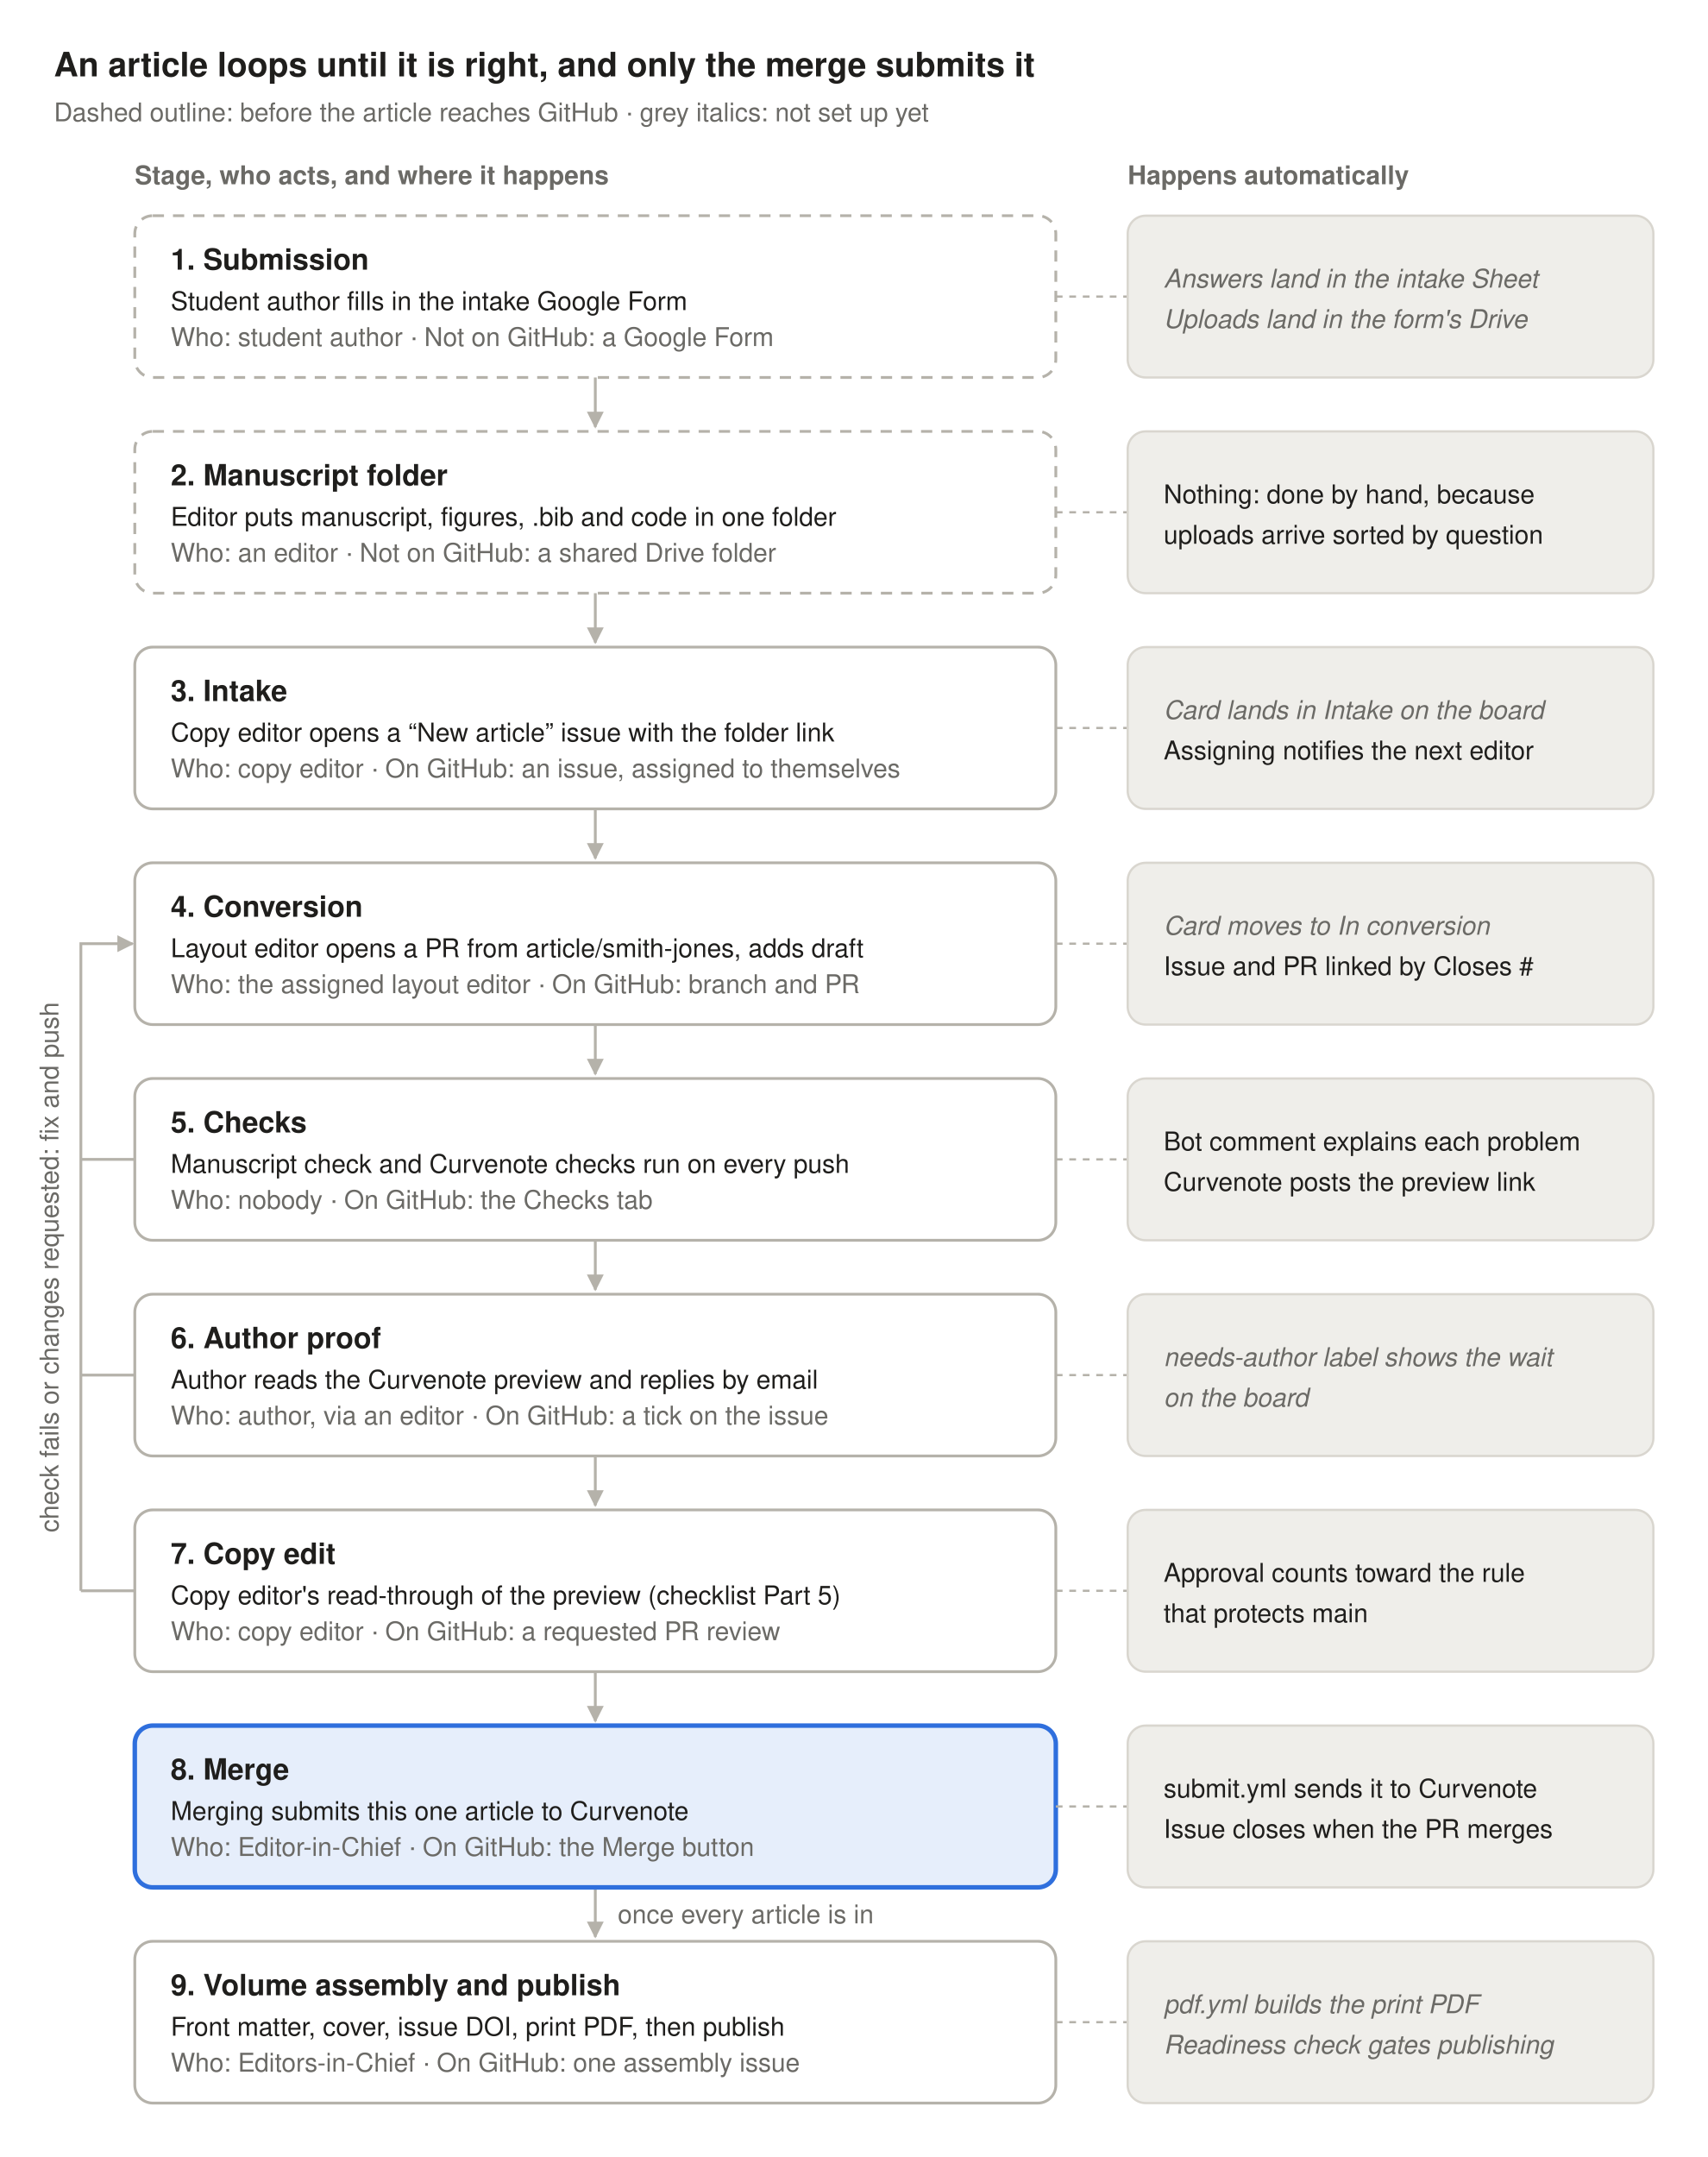
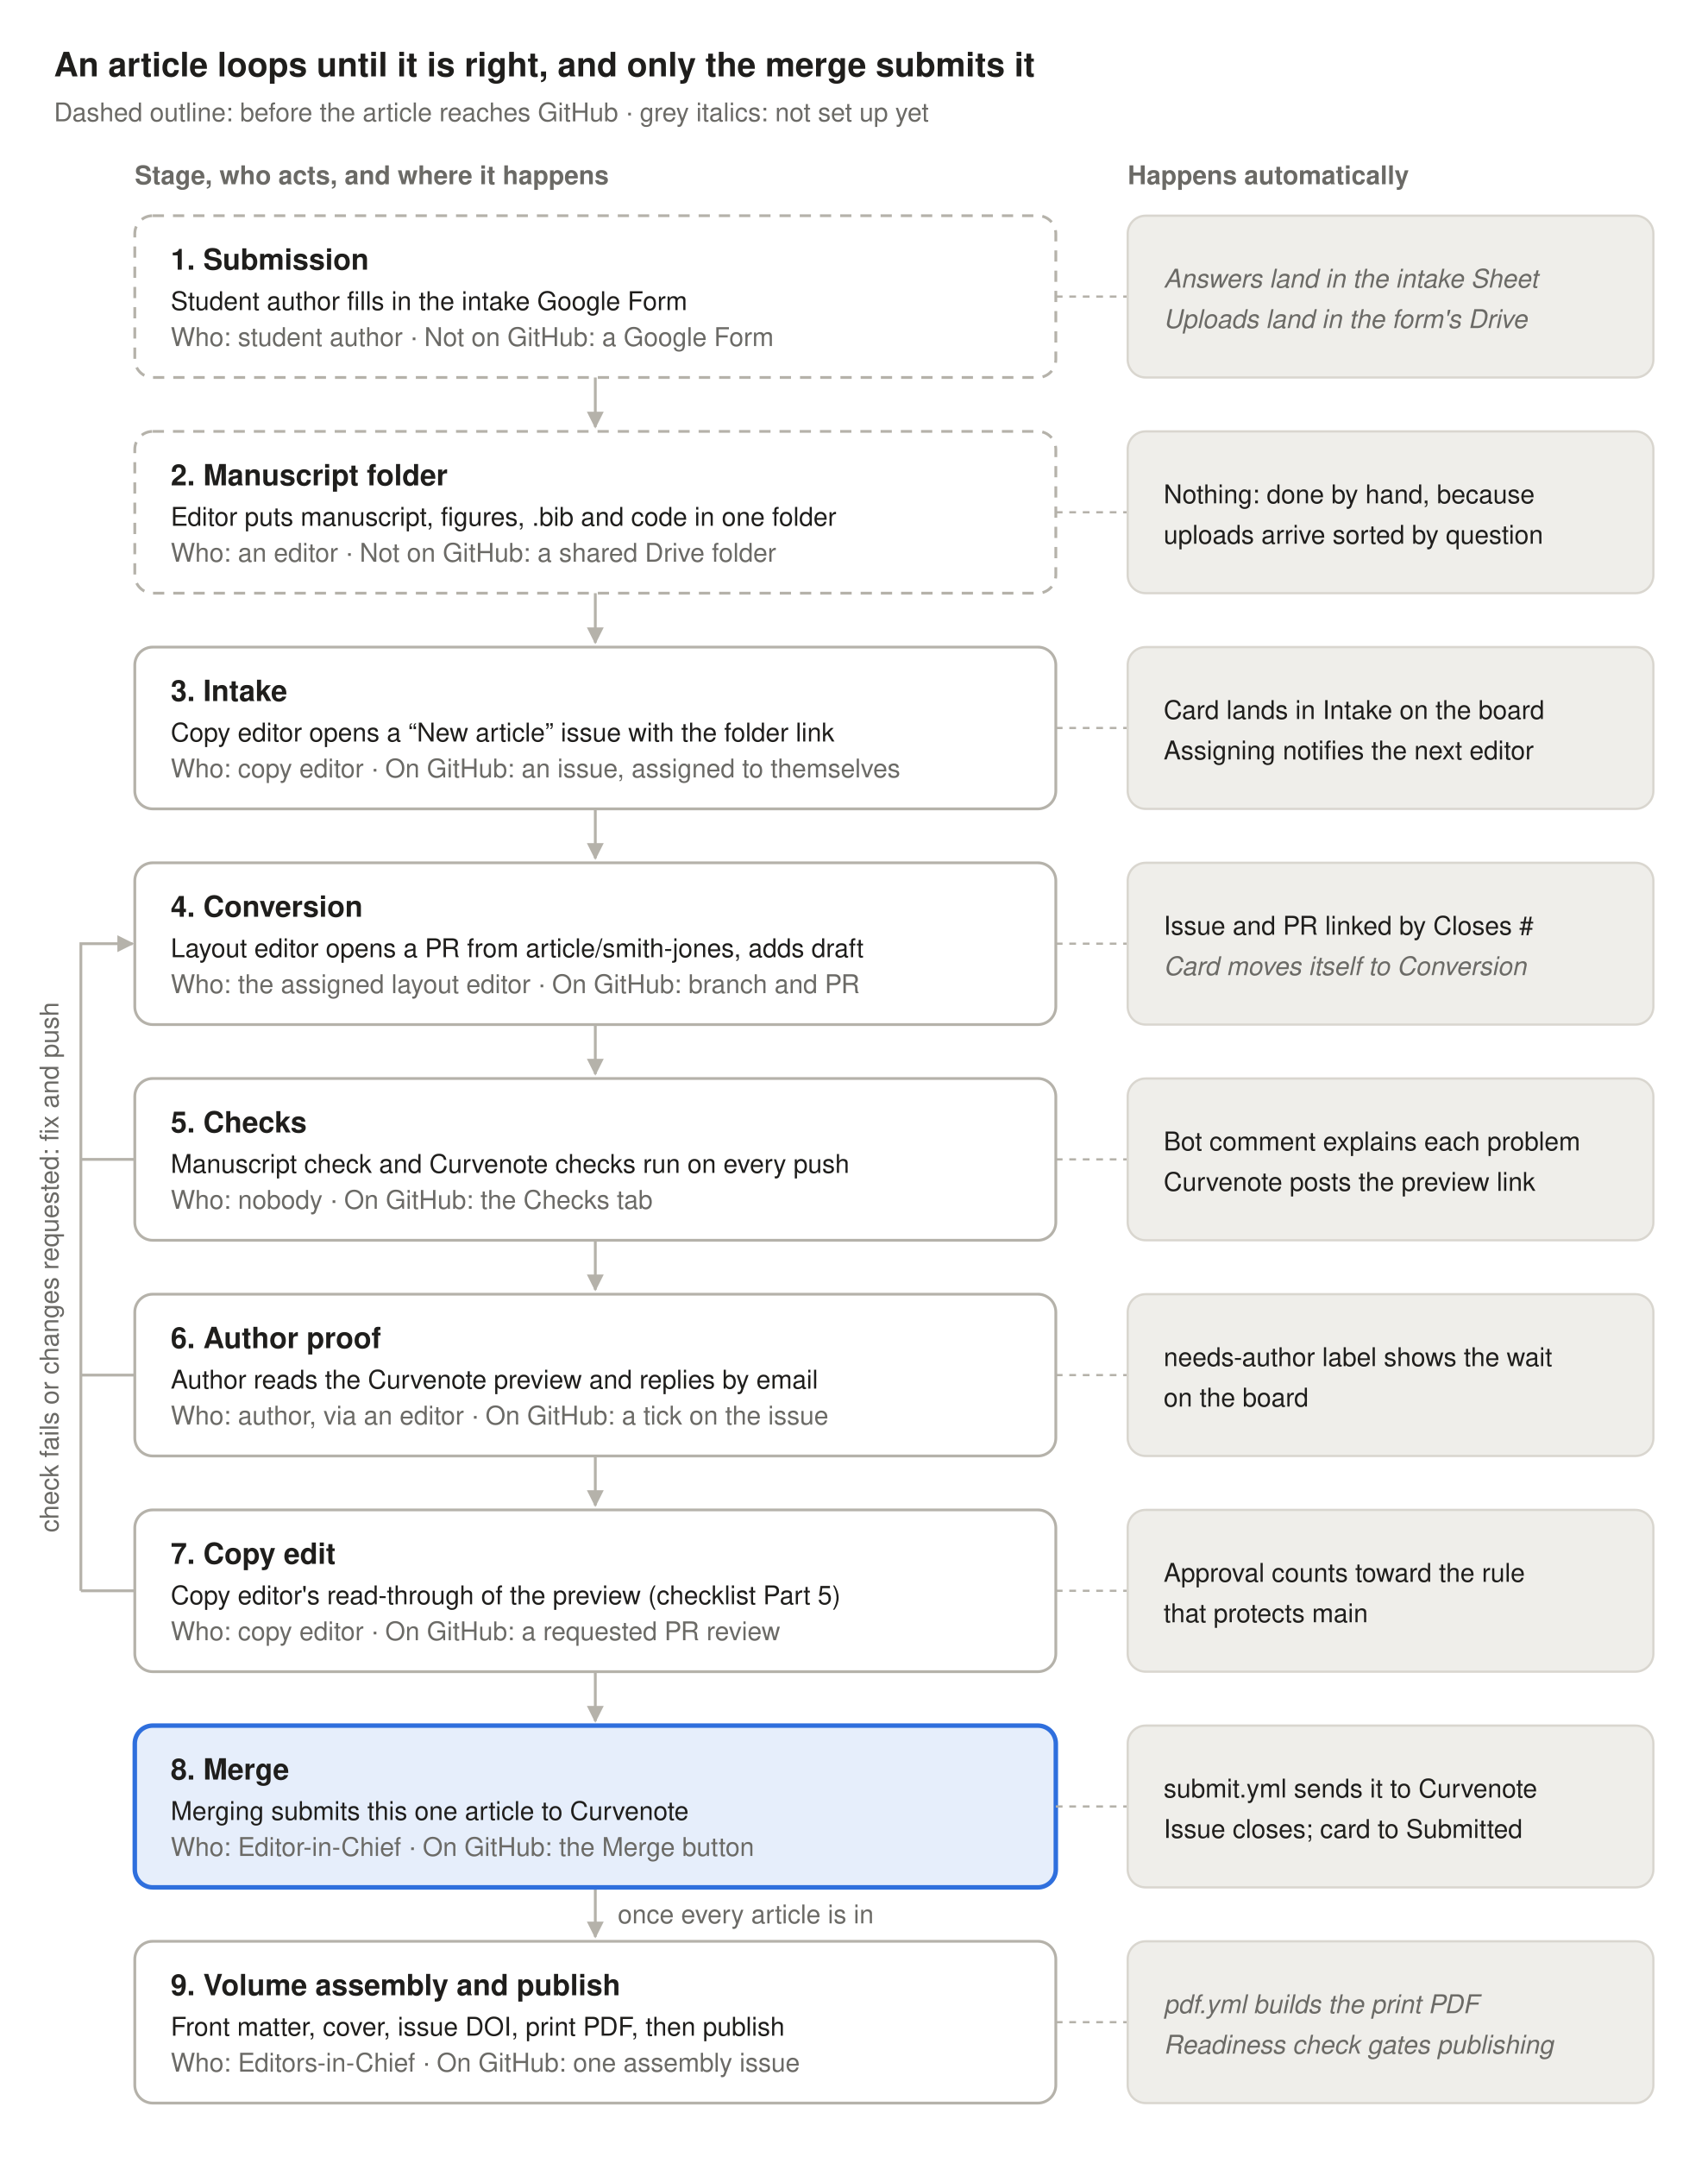
<svg xmlns="http://www.w3.org/2000/svg" viewBox="0 0 760 960" width="760" height="960" font-family="-apple-system, BlinkMacSystemFont, 'Segoe UI', Helvetica, Arial, sans-serif" role="img" aria-label="An article loops until it is right, and only the merge submits it">
  <defs>
    <marker id="arrow" viewBox="0 0 10 10" refX="9" refY="5" markerWidth="6" markerHeight="6" orient="auto-start-reverse">
      <path d="M0 0L10 5L0 10z" fill="#b5b2aa" />
    </marker>
  </defs>
  <text x="24" y="34" font-size="15" font-weight="600" fill="#1f1e1c" text-anchor="start">An article loops until it is right, and only the merge submits it</text>
  <text x="24" y="54" font-size="11.5" font-weight="400" fill="#6b6a66" text-anchor="start">Dashed outline: before the article reaches GitHub · grey italics: not set up yet</text>
  <text x="60" y="82" font-size="11.5" font-weight="600" fill="#6b6a66" text-anchor="start">Stage, who acts, and where it happens</text>
  <text x="502" y="82" font-size="11.5" font-weight="600" fill="#6b6a66" text-anchor="start">Happens automatically</text>
  <path d="M265 168V190" fill="none" stroke="#b5b2aa" stroke-width="1.25" marker-end="url(#arrow)" />
  <path d="M265 264V286" fill="none" stroke="#b5b2aa" stroke-width="1.25" marker-end="url(#arrow)" />
  <path d="M265 360V382" fill="none" stroke="#b5b2aa" stroke-width="1.25" marker-end="url(#arrow)" />
  <path d="M265 456V478" fill="none" stroke="#b5b2aa" stroke-width="1.25" marker-end="url(#arrow)" />
  <path d="M265 552V574" fill="none" stroke="#b5b2aa" stroke-width="1.25" marker-end="url(#arrow)" />
  <path d="M265 648V670" fill="none" stroke="#b5b2aa" stroke-width="1.25" marker-end="url(#arrow)" />
  <path d="M265 744V766" fill="none" stroke="#b5b2aa" stroke-width="1.25" marker-end="url(#arrow)" />
  <path d="M265 840V862" fill="none" stroke="#b5b2aa" stroke-width="1.25" marker-end="url(#arrow)" />
  <text x="275" y="856" font-size="11.5" font-weight="400" fill="#6b6a66" text-anchor="start">once every article is in</text>
  <path d="M60 516H36" fill="none" stroke="#b5b2aa" stroke-width="1.25" />
  <path d="M60 612H36" fill="none" stroke="#b5b2aa" stroke-width="1.25" />
  <path d="M60 708H36" fill="none" stroke="#b5b2aa" stroke-width="1.25" />
  <path d="M36 708V420H59" fill="none" stroke="#b5b2aa" stroke-width="1.25" marker-end="url(#arrow)" />
  <text x="26" y="564.0" font-size="11.5" font-weight="400" fill="#6b6a66" text-anchor="middle" transform="rotate(-90 26 564.0)">check fails or changes requested: fix and push</text>
  <rect x="60" y="96" width="410" height="72" rx="8" fill="none" stroke="#b5b2aa" stroke-width="1.25" stroke-dasharray="5 4" />
  <text x="76" y="120" font-size="13" font-weight="600" fill="#1f1e1c" text-anchor="start">1. Submission</text>
  <text x="76" y="138" font-size="11.5" font-weight="400" fill="#1f1e1c" text-anchor="start">Student author fills in the intake Google Form</text>
  <text x="76" y="154" font-size="11.5" font-weight="400" fill="#6b6a66" text-anchor="start">Who: student author · Not on GitHub: a Google Form</text>
  <line x1="470" y1="132" x2="502" y2="132" stroke="#b5b2aa" stroke-width="1" stroke-dasharray="3 3" />
  <rect x="502" y="96" width="234" height="72" rx="8" fill="#efeeea" stroke="#d9d6cf" stroke-width="1" />
  <text x="518" y="128" font-size="11.5" font-weight="400" fill="#6b6a66" text-anchor="start" font-style="italic">Answers land in the intake Sheet</text>
  <text x="518" y="146" font-size="11.5" font-weight="400" fill="#6b6a66" text-anchor="start" font-style="italic">Uploads land in the form's Drive</text>
  <rect x="60" y="192" width="410" height="72" rx="8" fill="none" stroke="#b5b2aa" stroke-width="1.25" stroke-dasharray="5 4" />
  <text x="76" y="216" font-size="13" font-weight="600" fill="#1f1e1c" text-anchor="start">2. Manuscript folder</text>
  <text x="76" y="234" font-size="11.5" font-weight="400" fill="#1f1e1c" text-anchor="start">Editor puts manuscript, figures, .bib and code in one folder</text>
  <text x="76" y="250" font-size="11.5" font-weight="400" fill="#6b6a66" text-anchor="start">Who: an editor · Not on GitHub: a shared Drive folder</text>
  <line x1="470" y1="228" x2="502" y2="228" stroke="#b5b2aa" stroke-width="1" stroke-dasharray="3 3" />
  <rect x="502" y="192" width="234" height="72" rx="8" fill="#efeeea" stroke="#d9d6cf" stroke-width="1" />
  <text x="518" y="224" font-size="11.5" font-weight="400" fill="#1f1e1c" text-anchor="start">Nothing: done by hand, because</text>
  <text x="518" y="242" font-size="11.5" font-weight="400" fill="#1f1e1c" text-anchor="start">uploads arrive sorted by question</text>
  <rect x="60" y="288" width="410" height="72" rx="8" fill="none" stroke="#b5b2aa" stroke-width="1.25" />
  <text x="76" y="312" font-size="13" font-weight="600" fill="#1f1e1c" text-anchor="start">3. Intake</text>
  <text x="76" y="330" font-size="11.5" font-weight="400" fill="#1f1e1c" text-anchor="start">Copy editor opens a “New article” issue with the folder link</text>
  <text x="76" y="346" font-size="11.5" font-weight="400" fill="#6b6a66" text-anchor="start">Who: copy editor · On GitHub: an issue, assigned to themselves</text>
  <line x1="470" y1="324" x2="502" y2="324" stroke="#b5b2aa" stroke-width="1" stroke-dasharray="3 3" />
  <rect x="502" y="288" width="234" height="72" rx="8" fill="#efeeea" stroke="#d9d6cf" stroke-width="1" />
-   <text x="518" y="320" font-size="11.5" font-weight="400" fill="#6b6a66" text-anchor="start" font-style="italic">Card lands in Intake on the board</text>
+   <text x="518" y="320" font-size="11.5" font-weight="400" fill="#1f1e1c" text-anchor="start">Card lands in Intake on the board</text>
  <text x="518" y="338" font-size="11.5" font-weight="400" fill="#1f1e1c" text-anchor="start">Assigning notifies the next editor</text>
  <rect x="60" y="384" width="410" height="72" rx="8" fill="none" stroke="#b5b2aa" stroke-width="1.25" />
  <text x="76" y="408" font-size="13" font-weight="600" fill="#1f1e1c" text-anchor="start">4. Conversion</text>
  <text x="76" y="426" font-size="11.5" font-weight="400" fill="#1f1e1c" text-anchor="start">Layout editor opens a PR from article/smith-jones, adds draft</text>
  <text x="76" y="442" font-size="11.5" font-weight="400" fill="#6b6a66" text-anchor="start">Who: the assigned layout editor · On GitHub: branch and PR</text>
  <line x1="470" y1="420" x2="502" y2="420" stroke="#b5b2aa" stroke-width="1" stroke-dasharray="3 3" />
  <rect x="502" y="384" width="234" height="72" rx="8" fill="#efeeea" stroke="#d9d6cf" stroke-width="1" />
-   <text x="518" y="416" font-size="11.5" font-weight="400" fill="#6b6a66" text-anchor="start" font-style="italic">Card moves to In conversion</text>
-   <text x="518" y="434" font-size="11.5" font-weight="400" fill="#1f1e1c" text-anchor="start">Issue and PR linked by Closes #</text>
+   <text x="518" y="416" font-size="11.5" font-weight="400" fill="#1f1e1c" text-anchor="start">Issue and PR linked by Closes #</text>
+   <text x="518" y="434" font-size="11.5" font-weight="400" fill="#6b6a66" text-anchor="start" font-style="italic">Card moves itself to Conversion</text>
  <rect x="60" y="480" width="410" height="72" rx="8" fill="none" stroke="#b5b2aa" stroke-width="1.25" />
  <text x="76" y="504" font-size="13" font-weight="600" fill="#1f1e1c" text-anchor="start">5. Checks</text>
  <text x="76" y="522" font-size="11.5" font-weight="400" fill="#1f1e1c" text-anchor="start">Manuscript check and Curvenote checks run on every push</text>
  <text x="76" y="538" font-size="11.5" font-weight="400" fill="#6b6a66" text-anchor="start">Who: nobody · On GitHub: the Checks tab</text>
  <line x1="470" y1="516" x2="502" y2="516" stroke="#b5b2aa" stroke-width="1" stroke-dasharray="3 3" />
  <rect x="502" y="480" width="234" height="72" rx="8" fill="#efeeea" stroke="#d9d6cf" stroke-width="1" />
  <text x="518" y="512" font-size="11.5" font-weight="400" fill="#1f1e1c" text-anchor="start">Bot comment explains each problem</text>
  <text x="518" y="530" font-size="11.5" font-weight="400" fill="#1f1e1c" text-anchor="start">Curvenote posts the preview link</text>
  <rect x="60" y="576" width="410" height="72" rx="8" fill="none" stroke="#b5b2aa" stroke-width="1.25" />
  <text x="76" y="600" font-size="13" font-weight="600" fill="#1f1e1c" text-anchor="start">6. Author proof</text>
  <text x="76" y="618" font-size="11.5" font-weight="400" fill="#1f1e1c" text-anchor="start">Author reads the Curvenote preview and replies by email</text>
  <text x="76" y="634" font-size="11.5" font-weight="400" fill="#6b6a66" text-anchor="start">Who: author, via an editor · On GitHub: a tick on the issue</text>
  <line x1="470" y1="612" x2="502" y2="612" stroke="#b5b2aa" stroke-width="1" stroke-dasharray="3 3" />
  <rect x="502" y="576" width="234" height="72" rx="8" fill="#efeeea" stroke="#d9d6cf" stroke-width="1" />
-   <text x="518" y="608" font-size="11.5" font-weight="400" fill="#6b6a66" text-anchor="start" font-style="italic">needs-author label shows the wait</text>
-   <text x="518" y="626" font-size="11.5" font-weight="400" fill="#6b6a66" text-anchor="start" font-style="italic">on the board</text>
+   <text x="518" y="608" font-size="11.5" font-weight="400" fill="#1f1e1c" text-anchor="start">needs-author label shows the wait</text>
+   <text x="518" y="626" font-size="11.5" font-weight="400" fill="#1f1e1c" text-anchor="start">on the board</text>
  <rect x="60" y="672" width="410" height="72" rx="8" fill="none" stroke="#b5b2aa" stroke-width="1.25" />
  <text x="76" y="696" font-size="13" font-weight="600" fill="#1f1e1c" text-anchor="start">7. Copy edit</text>
  <text x="76" y="714" font-size="11.5" font-weight="400" fill="#1f1e1c" text-anchor="start">Copy editor's read-through of the preview (checklist Part 5)</text>
  <text x="76" y="730" font-size="11.5" font-weight="400" fill="#6b6a66" text-anchor="start">Who: copy editor · On GitHub: a requested PR review</text>
  <line x1="470" y1="708" x2="502" y2="708" stroke="#b5b2aa" stroke-width="1" stroke-dasharray="3 3" />
  <rect x="502" y="672" width="234" height="72" rx="8" fill="#efeeea" stroke="#d9d6cf" stroke-width="1" />
  <text x="518" y="704" font-size="11.5" font-weight="400" fill="#1f1e1c" text-anchor="start">Approval counts toward the rule</text>
  <text x="518" y="722" font-size="11.5" font-weight="400" fill="#1f1e1c" text-anchor="start">that protects main</text>
  <rect x="60" y="768" width="410" height="72" rx="8" fill="#e6eefb" stroke="#2f6fdd" stroke-width="2" />
  <text x="76" y="792" font-size="13" font-weight="600" fill="#1f1e1c" text-anchor="start">8. Merge</text>
  <text x="76" y="810" font-size="11.5" font-weight="400" fill="#1f1e1c" text-anchor="start">Merging submits this one article to Curvenote</text>
  <text x="76" y="826" font-size="11.5" font-weight="400" fill="#6b6a66" text-anchor="start">Who: Editor-in-Chief · On GitHub: the Merge button</text>
  <line x1="470" y1="804" x2="502" y2="804" stroke="#b5b2aa" stroke-width="1" stroke-dasharray="3 3" />
  <rect x="502" y="768" width="234" height="72" rx="8" fill="#efeeea" stroke="#d9d6cf" stroke-width="1" />
  <text x="518" y="800" font-size="11.5" font-weight="400" fill="#1f1e1c" text-anchor="start">submit.yml sends it to Curvenote</text>
-   <text x="518" y="818" font-size="11.5" font-weight="400" fill="#1f1e1c" text-anchor="start">Issue closes when the PR merges</text>
+   <text x="518" y="818" font-size="11.5" font-weight="400" fill="#1f1e1c" text-anchor="start">Issue closes; card to Submitted</text>
  <rect x="60" y="864" width="410" height="72" rx="8" fill="none" stroke="#b5b2aa" stroke-width="1.25" />
  <text x="76" y="888" font-size="13" font-weight="600" fill="#1f1e1c" text-anchor="start">9. Volume assembly and publish</text>
  <text x="76" y="906" font-size="11.5" font-weight="400" fill="#1f1e1c" text-anchor="start">Front matter, cover, issue DOI, print PDF, then publish</text>
  <text x="76" y="922" font-size="11.5" font-weight="400" fill="#6b6a66" text-anchor="start">Who: Editors-in-Chief · On GitHub: one assembly issue</text>
  <line x1="470" y1="900" x2="502" y2="900" stroke="#b5b2aa" stroke-width="1" stroke-dasharray="3 3" />
  <rect x="502" y="864" width="234" height="72" rx="8" fill="#efeeea" stroke="#d9d6cf" stroke-width="1" />
  <text x="518" y="896" font-size="11.5" font-weight="400" fill="#6b6a66" text-anchor="start" font-style="italic">pdf.yml builds the print PDF</text>
  <text x="518" y="914" font-size="11.5" font-weight="400" fill="#6b6a66" text-anchor="start" font-style="italic">Readiness check gates publishing</text>
</svg>
